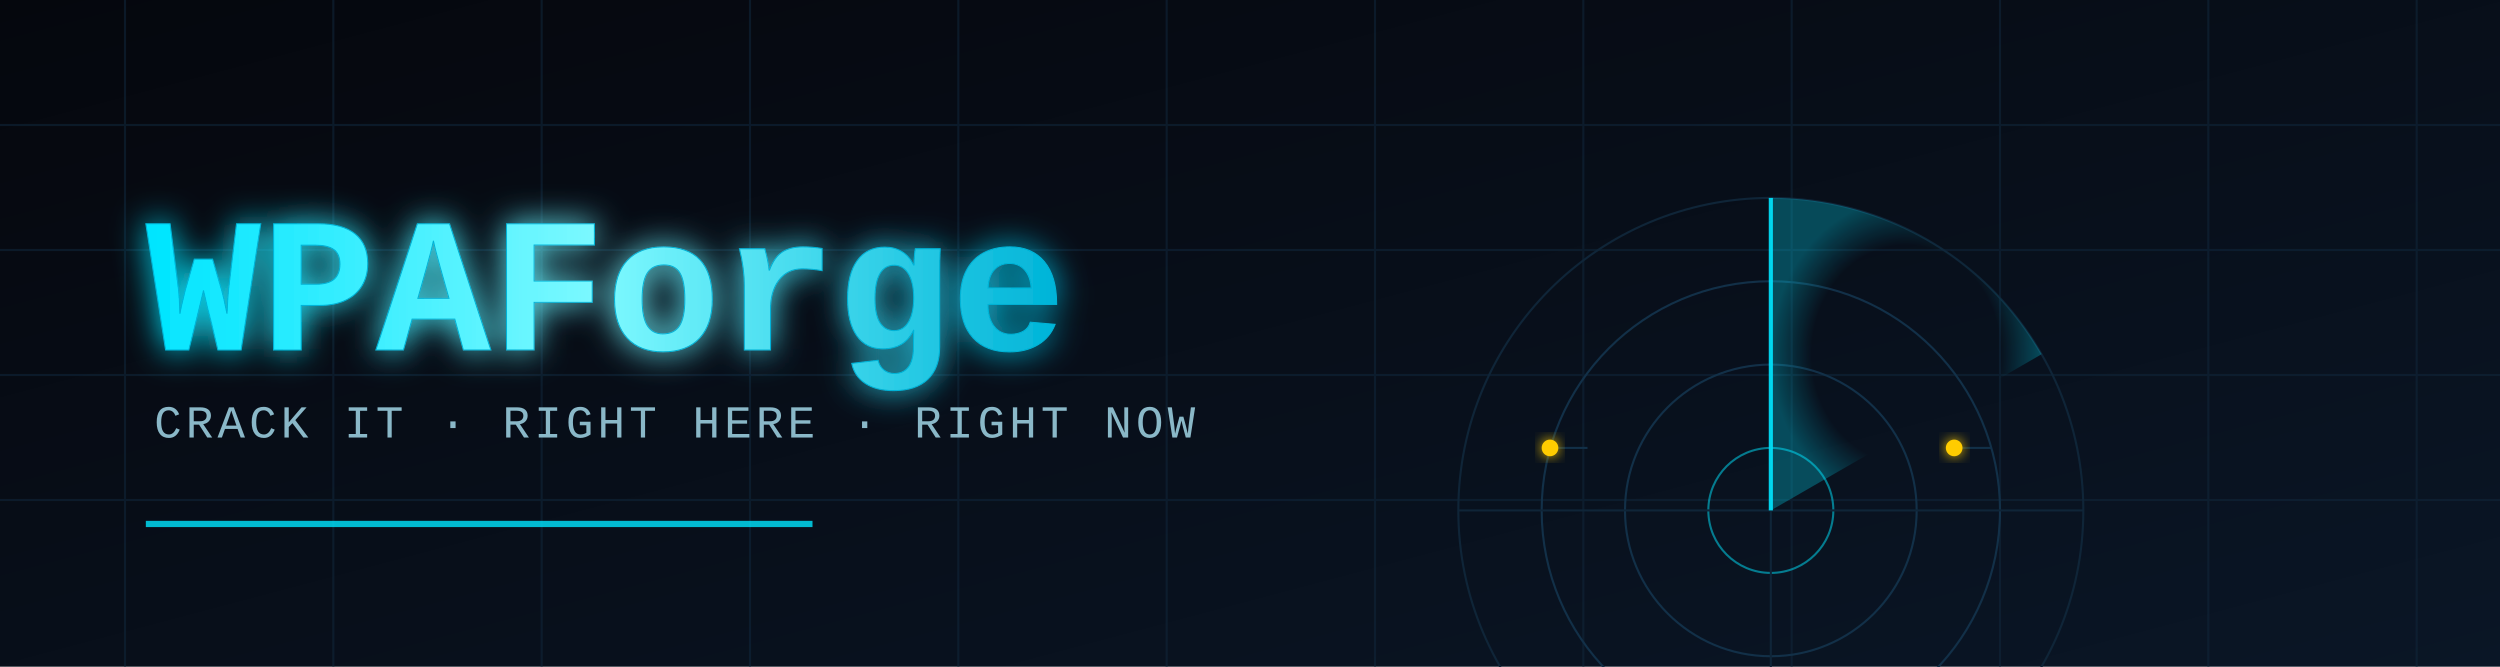
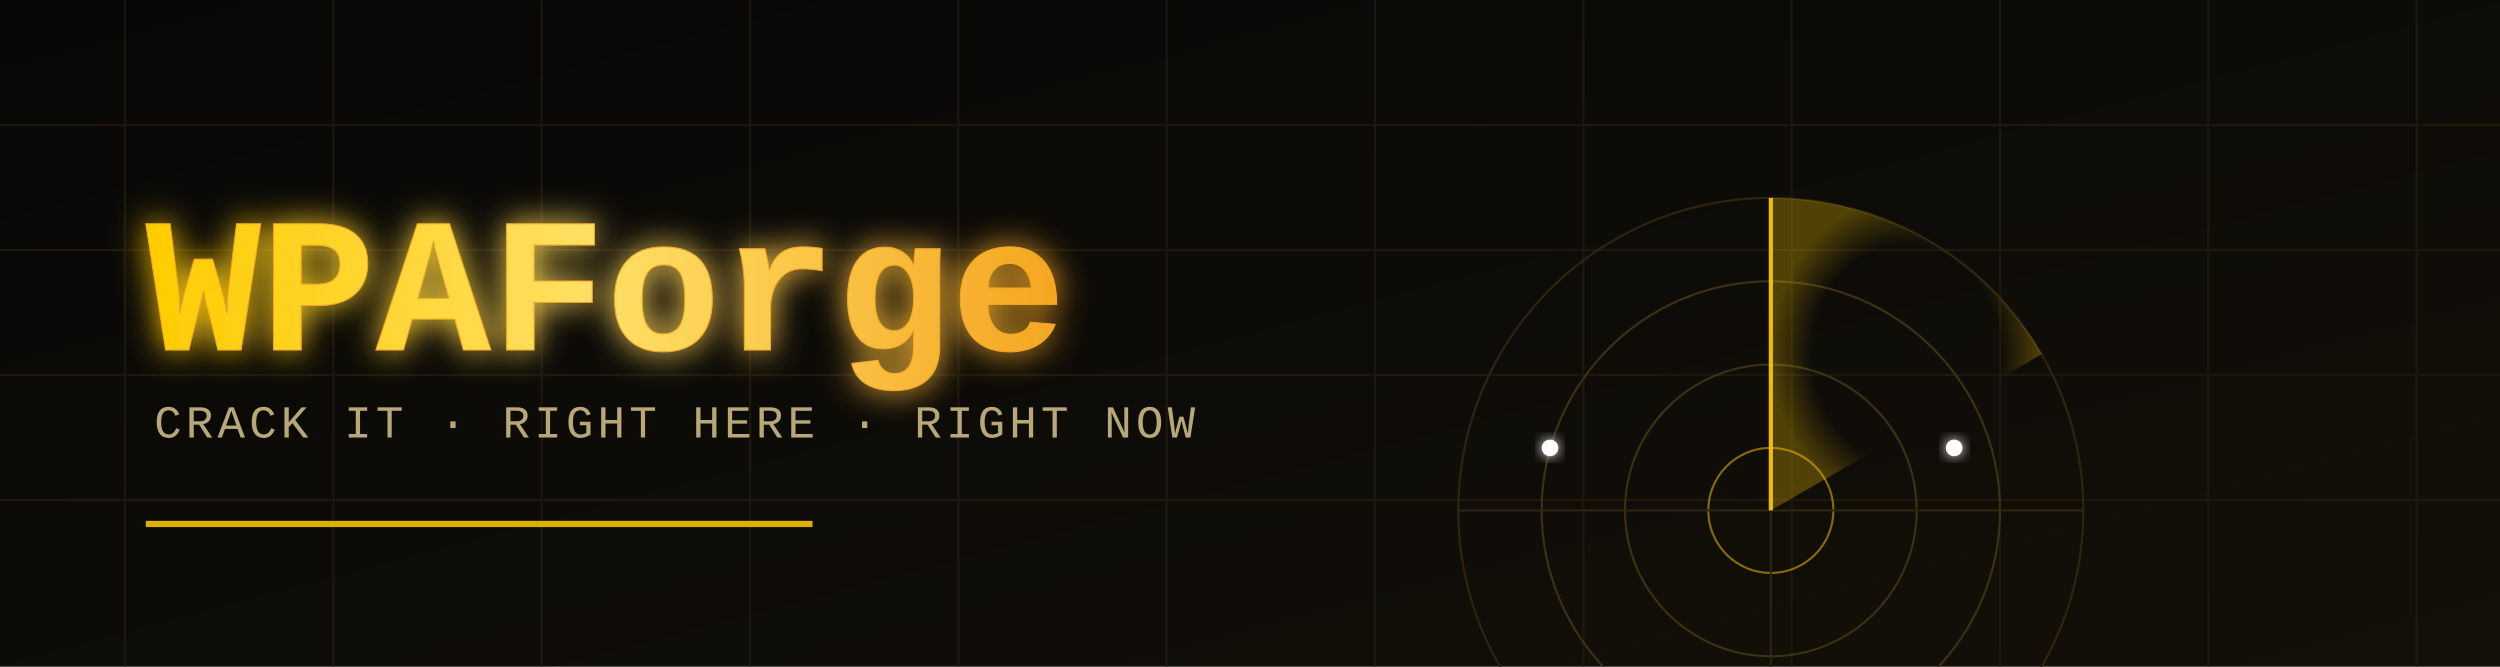
<svg xmlns="http://www.w3.org/2000/svg" viewBox="0 0 1200 320" width="1200" height="320" font-family="ui-monospace, 'Courier New', monospace">
  <defs>
    <linearGradient id="bg" x1="0" y1="0" x2="1" y2="1">
-       <stop offset="0" stop-color="#05070d" />
-       <stop offset="1" stop-color="#0a1626" />
+       <stop offset="0" stop-color="#070707" />
+       <stop offset="1" stop-color="#141008" />
    </linearGradient>
    <linearGradient id="txt" x1="0" y1="0" x2="1" y2="0">
-       <stop offset="0" stop-color="#00e5ff" />
-       <stop offset="0.5" stop-color="#7df9ff" />
-       <stop offset="1" stop-color="#00b4d8" />
+       <stop offset="0" stop-color="#ffcc00" />
+       <stop offset="0.5" stop-color="#ffe066" />
+       <stop offset="1" stop-color="#f5a623" />
    </linearGradient>
    <radialGradient id="sweep" cx="50%" cy="50%" r="50%">
-       <stop offset="0" stop-color="#00e5ff" stop-opacity="0" />
-       <stop offset="0.7" stop-color="#00e5ff" stop-opacity="0" />
-       <stop offset="1" stop-color="#00e5ff" stop-opacity="0.55" />
+       <stop offset="0" stop-color="#ffcc00" stop-opacity="0" />
+       <stop offset="0.7" stop-color="#ffcc00" stop-opacity="0" />
+       <stop offset="1" stop-color="#ffcc00" stop-opacity="0.5" />
    </radialGradient>
    <filter id="glow" x="-40%" y="-40%" width="180%" height="180%">
      <feGaussianBlur stdDeviation="8" result="b" />
      <feMerge>
        <feMergeNode in="b" />
        <feMergeNode in="SourceGraphic" />
      </feMerge>
    </filter>
    <filter id="glow2" x="-40%" y="-40%" width="180%" height="180%">
      <feGaussianBlur stdDeviation="3" result="b" />
      <feMerge>
        <feMergeNode in="b" />
        <feMergeNode in="SourceGraphic" />
      </feMerge>
    </filter>
  </defs>
  <rect width="1200" height="320" fill="url(#bg)" />
-   <g stroke="#0f2538" stroke-width="1" opacity="0.6">
+   <g stroke="#241d0e" stroke-width="1" opacity="0.7">
    <path d="M0 60 H1200 M0 120 H1200 M0 180 H1200 M0 240 H1200" />
    <path d="M60 0 V320 M160 0 V320 M260 0 V320 M360 0 V320 M460 0 V320 M560 0 V320 M660 0 V320 M760 0 V320 M860 0 V320 M960 0 V320 M1060 0 V320 M1160 0 V320" />
  </g>
  <g transform="translate(850 245)">
-     <circle r="150" fill="none" stroke="#0f2538" stroke-width="1" />
-     <circle r="110" fill="none" stroke="#123048" stroke-width="1" />
-     <circle r="70" fill="none" stroke="#123048" stroke-width="1" />
-     <circle r="30" fill="none" stroke="#00e5ff" stroke-width="1" opacity="0.5" />
-     <path d="M-150 0 H150 M0 -150 V150" stroke="#0f2538" stroke-width="1" />
-     <path d="M-106 -30 L-88 -30 M106 -30 L88 -30" stroke="#123048" stroke-width="1" />
-     <path d="M0 0 L0 -150 A150 150 0 0 1 130 -75 Z" fill="url(#sweep)" opacity="0.5">
+     <circle r="150" fill="none" stroke="#2e250f" stroke-width="1" />
+     <circle r="110" fill="none" stroke="#3d3113" stroke-width="1" />
+     <circle r="70" fill="none" stroke="#3d3113" stroke-width="1" />
+     <circle r="30" fill="none" stroke="#ffcc00" stroke-width="1" opacity="0.5" />
+     <path d="M-150 0 H150 M0 -150 V150" stroke="#2e250f" stroke-width="1" />
+     <path d="M0 0 L0 -150 A150 150 0 0 1 130 -75 Z" fill="url(#sweep)" opacity="0.55">
      <animateTransform attributeName="transform" type="rotate" from="0" to="360" dur="4s" repeatCount="indefinite" />
    </path>
-     <line x1="0" y1="0" x2="0" y2="-150" stroke="#00e5ff" stroke-width="2" opacity="0.9">
+     <line x1="0" y1="0" x2="0" y2="-150" stroke="#ffcc00" stroke-width="2" opacity="0.9">
      <animateTransform attributeName="transform" type="rotate" from="0" to="360" dur="4s" repeatCount="indefinite" />
    </line>
-     <circle cx="-106" cy="-30" r="4" fill="#ffcc00" filter="url(#glow2)">
+     <circle cx="-106" cy="-30" r="4" fill="#ffffff" filter="url(#glow2)">
      <animate attributeName="opacity" values="1;0.2;1" dur="1.6s" repeatCount="indefinite" />
    </circle>
-     <circle cx="88" cy="-30" r="4" fill="#ffcc00" filter="url(#glow2)">
+     <circle cx="88" cy="-30" r="4" fill="#ffffff" filter="url(#glow2)">
      <animate attributeName="opacity" values="0.2;1;0.2" dur="1.6s" repeatCount="indefinite" />
    </circle>
  </g>
  <g filter="url(#glow)">
-     <text x="70" y="168" font-size="92" font-weight="bold" fill="url(#txt)" stroke="#00b4d8" stroke-width="0.5">WPAForge</text>
+     <text x="70" y="168" font-size="92" font-weight="bold" fill="url(#txt)" stroke="#f5a623" stroke-width="0.5">WPAForge</text>
  </g>
-   <text x="74" y="210" font-size="22" fill="#8ab8c8" letter-spacing="2">CRACK IT · RIGHT HERE · RIGHT NOW</text>
-   <rect x="70" y="250" width="320" height="3" fill="#00e5ff" opacity="0.8">
+   <text x="74" y="210" font-size="22" fill="#b8a878" letter-spacing="2">CRACK IT · RIGHT HERE · RIGHT NOW</text>
+   <rect x="70" y="250" width="320" height="3" fill="#ffcc00" opacity="0.85">
    <animate attributeName="width" values="320;80;320" dur="3s" repeatCount="indefinite" />
  </rect>
</svg>
